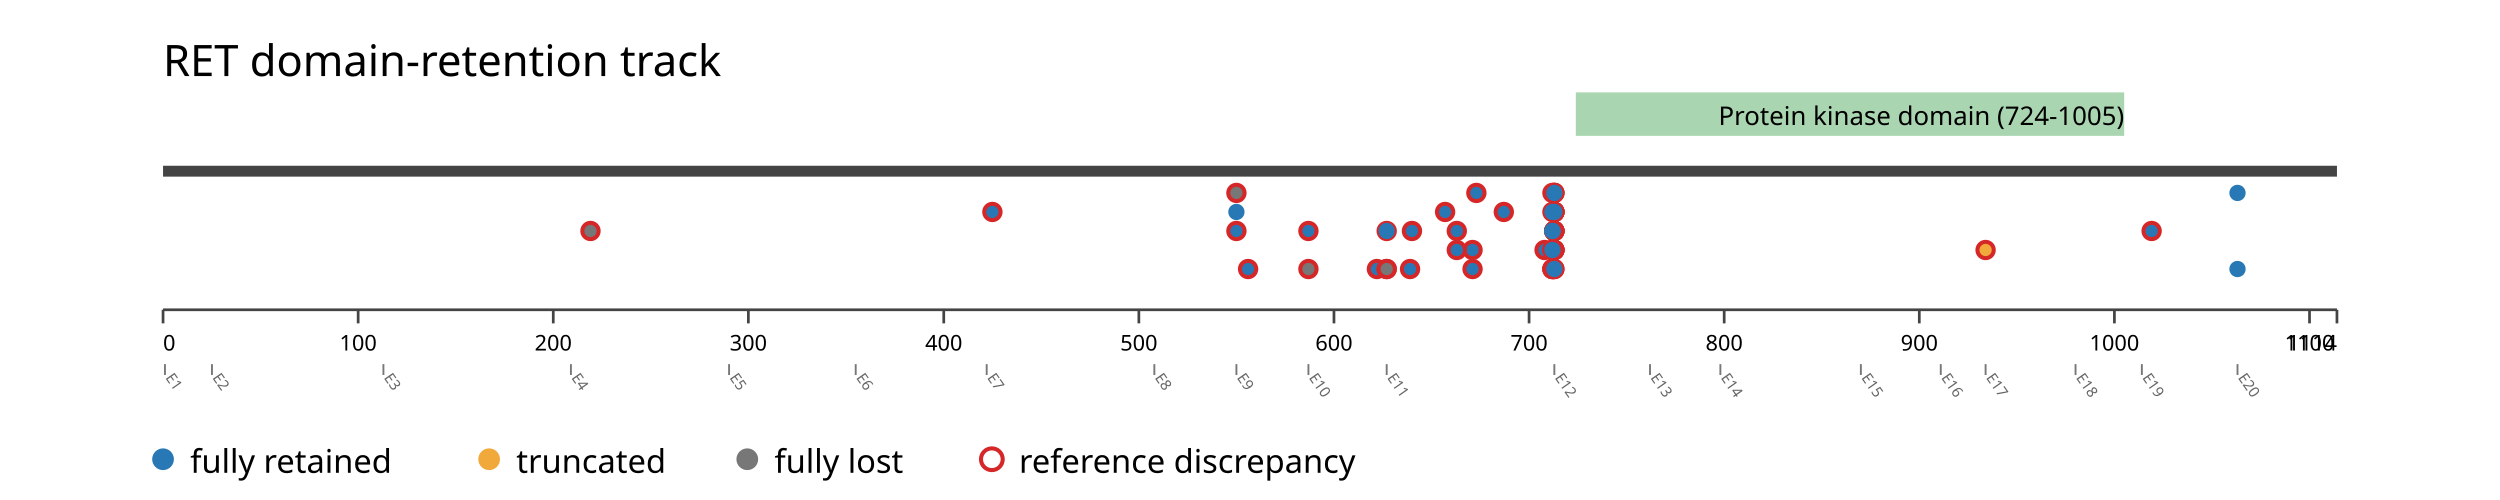
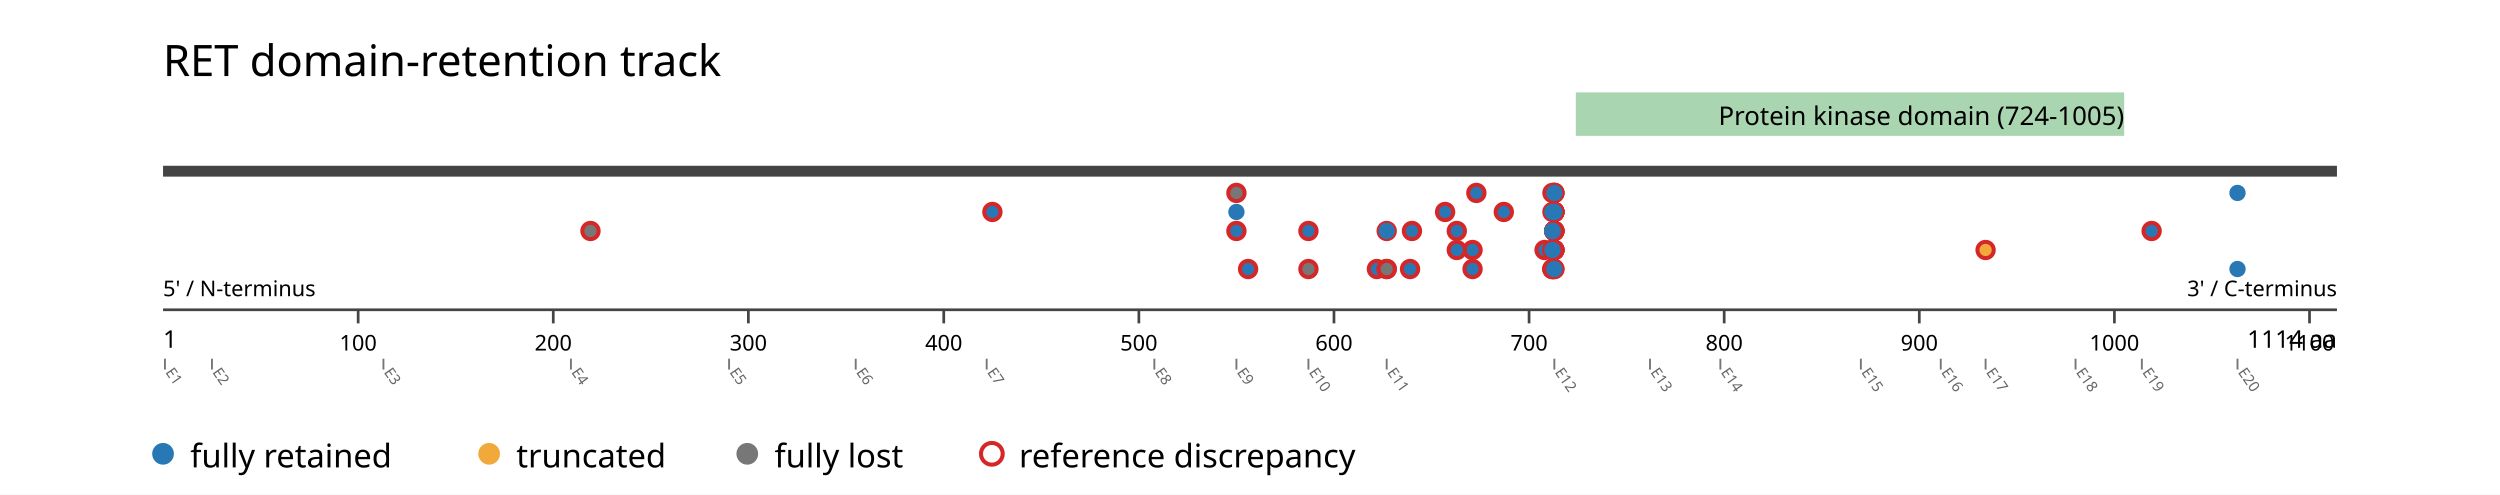
- <svg xmlns="http://www.w3.org/2000/svg" width="920" height="184" viewBox="0 0 920 184">
-   <rect width="920" height="184" fill="white" />
+ <svg xmlns="http://www.w3.org/2000/svg" width="920" height="182" viewBox="0 0 920 182">
+   <rect width="920" height="182" fill="white" />
  <text x="60" y="28" font-family="sans-serif" font-size="16">RET domain-retention track</text>
  <rect x="579.9" y="34.0" width="201.8" height="16.0" fill="#62b36f" opacity="0.55" />
  <text x="781.7" y="46.0" font-family="sans-serif" font-size="9.5" text-anchor="end">Protein kinase domain (724-1005)</text>
  <line x1="60.0" y1="63.0" x2="860.0" y2="63.0" stroke="#444" stroke-width="4" />
  <circle cx="571.3" cy="71.0" r="3" fill="#2878b5" stroke="none" stroke-width="0" />
  <circle cx="572.0" cy="78.0" r="3" fill="#2878b5" stroke="none" stroke-width="0" />
  <circle cx="572.0" cy="85.0" r="3" fill="#2878b5" stroke="none" stroke-width="0" />
  <circle cx="572.0" cy="92.0" r="3" fill="#2878b5" stroke="none" stroke-width="0" />
  <circle cx="572.0" cy="99.0" r="3" fill="#2878b5" stroke="none" stroke-width="0" />
  <circle cx="571.3" cy="71.0" r="3" fill="#2878b5" stroke="none" stroke-width="0" />
  <circle cx="572.0" cy="78.0" r="3" fill="#2878b5" stroke="none" stroke-width="0" />
  <circle cx="510.3" cy="85.0" r="3" fill="#2878b5" stroke="#d62728" stroke-width="1.5" />
  <circle cx="572.0" cy="92.0" r="3" fill="#2878b5" stroke="none" stroke-width="0" />
  <circle cx="571.3" cy="99.0" r="3" fill="#2878b5" stroke="none" stroke-width="0" />
  <circle cx="572.0" cy="71.0" r="3" fill="#2878b5" stroke="none" stroke-width="0" />
  <circle cx="571.3" cy="78.0" r="3" fill="#2878b5" stroke="none" stroke-width="0" />
  <circle cx="519.6" cy="85.0" r="3" fill="#2878b5" stroke="#d62728" stroke-width="1.5" />
  <circle cx="571.3" cy="92.0" r="3" fill="#2878b5" stroke="none" stroke-width="0" />
  <circle cx="572.0" cy="99.0" r="3" fill="#2878b5" stroke="none" stroke-width="0" />
  <circle cx="572.0" cy="71.0" r="3" fill="#2878b5" stroke="none" stroke-width="0" />
  <circle cx="571.3" cy="78.0" r="3" fill="#2878b5" stroke="none" stroke-width="0" />
  <circle cx="571.3" cy="85.0" r="3" fill="#2878b5" stroke="none" stroke-width="0" />
  <circle cx="572.0" cy="92.0" r="3" fill="#2878b5" stroke="none" stroke-width="0" />
  <circle cx="571.3" cy="99.0" r="3" fill="#2878b5" stroke="none" stroke-width="0" />
  <circle cx="571.3" cy="71.0" r="3" fill="#2878b5" stroke="none" stroke-width="0" />
  <circle cx="572.0" cy="78.0" r="3" fill="#2878b5" stroke="none" stroke-width="0" />
  <circle cx="572.0" cy="85.0" r="3" fill="#2878b5" stroke="#d62728" stroke-width="1.5" />
  <circle cx="571.3" cy="92.0" r="3" fill="#2878b5" stroke="#d62728" stroke-width="1.5" />
  <circle cx="518.9" cy="99.0" r="3" fill="#2878b5" stroke="#d62728" stroke-width="1.5" />
  <circle cx="572.0" cy="71.0" r="3" fill="#2878b5" stroke="none" stroke-width="0" />
  <circle cx="365.2" cy="78.0" r="3" fill="#2878b5" stroke="#d62728" stroke-width="1.5" />
  <circle cx="571.3" cy="85.0" r="3" fill="#2878b5" stroke="none" stroke-width="0" />
  <circle cx="572.0" cy="92.0" r="3" fill="#2878b5" stroke="none" stroke-width="0" />
  <circle cx="541.9" cy="99.0" r="3" fill="#2878b5" stroke="#d62728" stroke-width="1.5" />
  <circle cx="572.0" cy="71.0" r="3" fill="#2878b5" stroke="none" stroke-width="0" />
  <circle cx="571.3" cy="78.0" r="3" fill="#2878b5" stroke="none" stroke-width="0" />
  <circle cx="572.0" cy="85.0" r="3" fill="#2878b5" stroke="none" stroke-width="0" />
  <circle cx="572.0" cy="92.0" r="3" fill="#2878b5" stroke="none" stroke-width="0" />
  <circle cx="572.0" cy="99.0" r="3" fill="#2878b5" stroke="none" stroke-width="0" />
  <circle cx="571.3" cy="71.0" r="3" fill="#2878b5" stroke="none" stroke-width="0" />
  <circle cx="572.0" cy="78.0" r="3" fill="#2878b5" stroke="#d62728" stroke-width="1.5" />
  <circle cx="572.0" cy="85.0" r="3" fill="#2878b5" stroke="none" stroke-width="0" />
  <circle cx="571.3" cy="92.0" r="3" fill="#2878b5" stroke="none" stroke-width="0" />
  <circle cx="572.0" cy="99.0" r="3" fill="#2878b5" stroke="none" stroke-width="0" />
  <circle cx="571.3" cy="71.0" r="3" fill="#2878b5" stroke="none" stroke-width="0" />
  <circle cx="572.0" cy="78.0" r="3" fill="#2878b5" stroke="none" stroke-width="0" />
  <circle cx="571.3" cy="85.0" r="3" fill="#2878b5" stroke="none" stroke-width="0" />
  <circle cx="572.0" cy="92.0" r="3" fill="#2878b5" stroke="none" stroke-width="0" />
  <circle cx="571.3" cy="99.0" r="3" fill="#2878b5" stroke="none" stroke-width="0" />
  <circle cx="571.3" cy="71.0" r="3" fill="#2878b5" stroke="none" stroke-width="0" />
  <circle cx="572.0" cy="78.0" r="3" fill="#2878b5" stroke="none" stroke-width="0" />
  <circle cx="571.3" cy="85.0" r="3" fill="#2878b5" stroke="none" stroke-width="0" />
  <circle cx="572.0" cy="92.0" r="3" fill="#2878b5" stroke="none" stroke-width="0" />
  <circle cx="572.0" cy="99.0" r="3" fill="#2878b5" stroke="none" stroke-width="0" />
  <circle cx="572.0" cy="71.0" r="3" fill="#2878b5" stroke="none" stroke-width="0" />
  <circle cx="571.3" cy="78.0" r="3" fill="#2878b5" stroke="none" stroke-width="0" />
  <circle cx="571.3" cy="85.0" r="3" fill="#2878b5" stroke="none" stroke-width="0" />
  <circle cx="571.3" cy="92.0" r="3" fill="#2878b5" stroke="none" stroke-width="0" />
  <circle cx="571.3" cy="99.0" r="3" fill="#2878b5" stroke="none" stroke-width="0" />
  <circle cx="571.3" cy="71.0" r="3" fill="#2878b5" stroke="none" stroke-width="0" />
  <circle cx="572.0" cy="78.0" r="3" fill="#2878b5" stroke="none" stroke-width="0" />
  <circle cx="572.0" cy="85.0" r="3" fill="#2878b5" stroke="none" stroke-width="0" />
  <circle cx="571.3" cy="92.0" r="3" fill="#2878b5" stroke="none" stroke-width="0" />
  <circle cx="572.0" cy="99.0" r="3" fill="#2878b5" stroke="none" stroke-width="0" />
  <circle cx="455.0" cy="71.0" r="3" fill="#777777" stroke="#d62728" stroke-width="1.5" />
  <circle cx="571.3" cy="78.0" r="3" fill="#2878b5" stroke="none" stroke-width="0" />
  <circle cx="571.3" cy="85.0" r="3" fill="#2878b5" stroke="none" stroke-width="0" />
  <circle cx="571.3" cy="92.0" r="3" fill="#2878b5" stroke="none" stroke-width="0" />
  <circle cx="571.3" cy="99.0" r="3" fill="#2878b5" stroke="none" stroke-width="0" />
  <circle cx="572.0" cy="71.0" r="3" fill="#2878b5" stroke="none" stroke-width="0" />
  <circle cx="572.0" cy="78.0" r="3" fill="#2878b5" stroke="none" stroke-width="0" />
  <circle cx="571.3" cy="85.0" r="3" fill="#2878b5" stroke="none" stroke-width="0" />
  <circle cx="572.0" cy="92.0" r="3" fill="#2878b5" stroke="none" stroke-width="0" />
  <circle cx="571.3" cy="99.0" r="3" fill="#2878b5" stroke="none" stroke-width="0" />
  <circle cx="571.3" cy="71.0" r="3" fill="#2878b5" stroke="none" stroke-width="0" />
  <circle cx="572.0" cy="78.0" r="3" fill="#2878b5" stroke="none" stroke-width="0" />
  <circle cx="572.0" cy="85.0" r="3" fill="#2878b5" stroke="none" stroke-width="0" />
  <circle cx="571.3" cy="92.0" r="3" fill="#2878b5" stroke="none" stroke-width="0" />
  <circle cx="572.0" cy="99.0" r="3" fill="#2878b5" stroke="none" stroke-width="0" />
  <circle cx="571.3" cy="71.0" r="3" fill="#2878b5" stroke="none" stroke-width="0" />
  <circle cx="553.4" cy="78.0" r="3" fill="#2878b5" stroke="#d62728" stroke-width="1.5" />
  <circle cx="571.3" cy="85.0" r="3" fill="#2878b5" stroke="none" stroke-width="0" />
  <circle cx="572.0" cy="92.0" r="3" fill="#2878b5" stroke="none" stroke-width="0" />
  <circle cx="571.3" cy="99.0" r="3" fill="#2878b5" stroke="none" stroke-width="0" />
  <circle cx="572.0" cy="71.0" r="3" fill="#2878b5" stroke="none" stroke-width="0" />
  <circle cx="572.0" cy="78.0" r="3" fill="#777777" stroke="#d62728" stroke-width="1.5" />
  <circle cx="572.0" cy="85.0" r="3" fill="#2878b5" stroke="none" stroke-width="0" />
  <circle cx="572.0" cy="92.0" r="3" fill="#2878b5" stroke="none" stroke-width="0" />
  <circle cx="506.7" cy="99.0" r="3" fill="#2878b5" stroke="#d62728" stroke-width="1.5" />
  <circle cx="572.0" cy="71.0" r="3" fill="#2878b5" stroke="none" stroke-width="0" />
  <circle cx="572.0" cy="78.0" r="3" fill="#2878b5" stroke="none" stroke-width="0" />
  <circle cx="572.0" cy="85.0" r="3" fill="#2878b5" stroke="none" stroke-width="0" />
  <circle cx="572.0" cy="92.0" r="3" fill="#2878b5" stroke="none" stroke-width="0" />
  <circle cx="572.0" cy="99.0" r="3" fill="#2878b5" stroke="none" stroke-width="0" />
  <circle cx="572.0" cy="71.0" r="3" fill="#2878b5" stroke="none" stroke-width="0" />
  <circle cx="571.3" cy="78.0" r="3" fill="#2878b5" stroke="none" stroke-width="0" />
  <circle cx="571.3" cy="85.0" r="3" fill="#2878b5" stroke="none" stroke-width="0" />
  <circle cx="571.3" cy="92.0" r="3" fill="#2878b5" stroke="none" stroke-width="0" />
  <circle cx="571.3" cy="99.0" r="3" fill="#2878b5" stroke="none" stroke-width="0" />
  <circle cx="572.0" cy="71.0" r="3" fill="#2878b5" stroke="none" stroke-width="0" />
  <circle cx="572.0" cy="78.0" r="3" fill="#2878b5" stroke="none" stroke-width="0" />
  <circle cx="572.0" cy="85.0" r="3" fill="#2878b5" stroke="none" stroke-width="0" />
  <circle cx="541.9" cy="92.0" r="3" fill="#2878b5" stroke="#d62728" stroke-width="1.5" />
  <circle cx="571.3" cy="99.0" r="3" fill="#2878b5" stroke="none" stroke-width="0" />
  <circle cx="571.3" cy="71.0" r="3" fill="#2878b5" stroke="none" stroke-width="0" />
  <circle cx="571.3" cy="78.0" r="3" fill="#2878b5" stroke="none" stroke-width="0" />
  <circle cx="571.3" cy="85.0" r="3" fill="#2878b5" stroke="none" stroke-width="0" />
  <circle cx="568.4" cy="92.0" r="3" fill="#2878b5" stroke="#d62728" stroke-width="1.5" />
  <circle cx="572.0" cy="99.0" r="3" fill="#2878b5" stroke="none" stroke-width="0" />
  <circle cx="571.3" cy="71.0" r="3" fill="#2878b5" stroke="none" stroke-width="0" />
  <circle cx="455.0" cy="78.0" r="3" fill="#2878b5" stroke="none" stroke-width="0" />
  <circle cx="571.3" cy="85.0" r="3" fill="#2878b5" stroke="none" stroke-width="0" />
  <circle cx="572.0" cy="92.0" r="3" fill="#2878b5" stroke="#d62728" stroke-width="1.5" />
  <circle cx="571.3" cy="99.0" r="3" fill="#2878b5" stroke="none" stroke-width="0" />
  <circle cx="572.0" cy="71.0" r="3" fill="#2878b5" stroke="none" stroke-width="0" />
  <circle cx="572.0" cy="78.0" r="3" fill="#2878b5" stroke="none" stroke-width="0" />
  <circle cx="572.0" cy="85.0" r="3" fill="#2878b5" stroke="none" stroke-width="0" />
  <circle cx="572.0" cy="92.0" r="3" fill="#2878b5" stroke="none" stroke-width="0" />
  <circle cx="481.5" cy="99.0" r="3" fill="#777777" stroke="#d62728" stroke-width="1.5" />
  <circle cx="571.3" cy="71.0" r="3" fill="#2878b5" stroke="#d62728" stroke-width="1.5" />
  <circle cx="572.0" cy="78.0" r="3" fill="#2878b5" stroke="#d62728" stroke-width="1.5" />
  <circle cx="572.0" cy="85.0" r="3" fill="#2878b5" stroke="#d62728" stroke-width="1.5" />
  <circle cx="572.0" cy="92.0" r="3" fill="#2878b5" stroke="#d62728" stroke-width="1.5" />
  <circle cx="572.0" cy="99.0" r="3" fill="#2878b5" stroke="#d62728" stroke-width="1.5" />
  <circle cx="572.0" cy="71.0" r="3" fill="#2878b5" stroke="none" stroke-width="0" />
  <circle cx="572.0" cy="78.0" r="3" fill="#2878b5" stroke="#d62728" stroke-width="1.5" />
  <circle cx="572.0" cy="85.0" r="3" fill="#2878b5" stroke="#d62728" stroke-width="1.5" />
  <circle cx="572.0" cy="92.0" r="3" fill="#2878b5" stroke="#d62728" stroke-width="1.5" />
  <circle cx="571.3" cy="99.0" r="3" fill="#2878b5" stroke="#d62728" stroke-width="1.5" />
  <circle cx="572.0" cy="71.0" r="3" fill="#2878b5" stroke="#d62728" stroke-width="1.5" />
  <circle cx="571.3" cy="78.0" r="3" fill="#2878b5" stroke="none" stroke-width="0" />
  <circle cx="571.3" cy="85.0" r="3" fill="#2878b5" stroke="none" stroke-width="0" />
  <circle cx="572.0" cy="92.0" r="3" fill="#2878b5" stroke="none" stroke-width="0" />
  <circle cx="572.0" cy="99.0" r="3" fill="#2878b5" stroke="none" stroke-width="0" />
  <circle cx="572.0" cy="71.0" r="3" fill="#2878b5" stroke="none" stroke-width="0" />
  <circle cx="572.0" cy="78.0" r="3" fill="#2878b5" stroke="none" stroke-width="0" />
  <circle cx="572.0" cy="85.0" r="3" fill="#2878b5" stroke="none" stroke-width="0" />
  <circle cx="571.3" cy="92.0" r="3" fill="#2878b5" stroke="none" stroke-width="0" />
  <circle cx="571.3" cy="99.0" r="3" fill="#777777" stroke="#d62728" stroke-width="1.5" />
  <circle cx="571.3" cy="71.0" r="3" fill="#2878b5" stroke="none" stroke-width="0" />
  <circle cx="572.0" cy="78.0" r="3" fill="#2878b5" stroke="none" stroke-width="0" />
  <circle cx="481.5" cy="85.0" r="3" fill="#2878b5" stroke="#d62728" stroke-width="1.5" />
  <circle cx="571.3" cy="92.0" r="3" fill="#2878b5" stroke="none" stroke-width="0" />
  <circle cx="571.3" cy="99.0" r="3" fill="#2878b5" stroke="none" stroke-width="0" />
  <circle cx="571.3" cy="71.0" r="3" fill="#2878b5" stroke="none" stroke-width="0" />
  <circle cx="571.3" cy="78.0" r="3" fill="#2878b5" stroke="none" stroke-width="0" />
  <circle cx="572.0" cy="85.0" r="3" fill="#777777" stroke="#d62728" stroke-width="1.5" />
  <circle cx="571.3" cy="92.0" r="3" fill="#2878b5" stroke="none" stroke-width="0" />
  <circle cx="572.0" cy="99.0" r="3" fill="#2878b5" stroke="none" stroke-width="0" />
  <circle cx="571.3" cy="71.0" r="3" fill="#2878b5" stroke="none" stroke-width="0" />
  <circle cx="571.3" cy="78.0" r="3" fill="#2878b5" stroke="none" stroke-width="0" />
  <circle cx="572.0" cy="85.0" r="3" fill="#2878b5" stroke="none" stroke-width="0" />
  <circle cx="571.3" cy="92.0" r="3" fill="#2878b5" stroke="none" stroke-width="0" />
  <circle cx="572.0" cy="99.0" r="3" fill="#2878b5" stroke="none" stroke-width="0" />
  <circle cx="572.0" cy="71.0" r="3" fill="#2878b5" stroke="none" stroke-width="0" />
  <circle cx="572.0" cy="78.0" r="3" fill="#2878b5" stroke="none" stroke-width="0" />
  <circle cx="572.0" cy="85.0" r="3" fill="#2878b5" stroke="none" stroke-width="0" />
  <circle cx="572.0" cy="92.0" r="3" fill="#2878b5" stroke="none" stroke-width="0" />
  <circle cx="510.3" cy="99.0" r="3" fill="#777777" stroke="#d62728" stroke-width="1.5" />
  <circle cx="571.3" cy="71.0" r="3" fill="#2878b5" stroke="none" stroke-width="0" />
  <circle cx="572.0" cy="78.0" r="3" fill="#2878b5" stroke="none" stroke-width="0" />
  <circle cx="791.8" cy="85.0" r="3" fill="#2878b5" stroke="#d62728" stroke-width="1.5" />
  <circle cx="730.7" cy="92.0" r="3" fill="#f2a93b" stroke="#d62728" stroke-width="1.5" />
  <circle cx="459.3" cy="99.0" r="3" fill="#2878b5" stroke="#d62728" stroke-width="1.5" />
  <circle cx="543.3" cy="71.0" r="3" fill="#2878b5" stroke="#d62728" stroke-width="1.5" />
  <circle cx="572.0" cy="78.0" r="3" fill="#777777" stroke="#d62728" stroke-width="1.5" />
  <circle cx="572.0" cy="85.0" r="3" fill="#777777" stroke="#d62728" stroke-width="1.5" />
  <circle cx="572.0" cy="92.0" r="3" fill="#777777" stroke="#d62728" stroke-width="1.5" />
  <circle cx="823.4" cy="99.0" r="3" fill="#2878b5" stroke="none" stroke-width="0" />
  <circle cx="823.4" cy="71.0" r="3" fill="#2878b5" stroke="none" stroke-width="0" />
  <circle cx="571.3" cy="78.0" r="3" fill="#2878b5" stroke="none" stroke-width="0" />
  <circle cx="455.0" cy="85.0" r="3" fill="#2878b5" stroke="#d62728" stroke-width="1.5" />
  <circle cx="571.3" cy="92.0" r="3" fill="#777777" stroke="#d62728" stroke-width="1.5" />
  <circle cx="572.0" cy="99.0" r="3" fill="#2878b5" stroke="none" stroke-width="0" />
  <circle cx="572.0" cy="71.0" r="3" fill="#2878b5" stroke="none" stroke-width="0" />
  <circle cx="572.0" cy="78.0" r="3" fill="#2878b5" stroke="#d62728" stroke-width="1.5" />
  <circle cx="571.3" cy="85.0" r="3" fill="#2878b5" stroke="none" stroke-width="0" />
  <circle cx="572.0" cy="92.0" r="3" fill="#2878b5" stroke="#d62728" stroke-width="1.5" />
  <circle cx="510.3" cy="99.0" r="3" fill="#777777" stroke="#d62728" stroke-width="1.5" />
  <circle cx="572.0" cy="71.0" r="3" fill="#777777" stroke="#d62728" stroke-width="1.5" />
  <circle cx="531.8" cy="78.0" r="3" fill="#2878b5" stroke="#d62728" stroke-width="1.5" />
  <circle cx="536.1" cy="85.0" r="3" fill="#2878b5" stroke="#d62728" stroke-width="1.5" />
  <circle cx="571.3" cy="92.0" r="3" fill="#2878b5" stroke="#d62728" stroke-width="1.5" />
  <circle cx="571.3" cy="99.0" r="3" fill="#2878b5" stroke="#d62728" stroke-width="1.5" />
  <circle cx="572.0" cy="71.0" r="3" fill="#2878b5" stroke="none" stroke-width="0" />
  <circle cx="571.3" cy="78.0" r="3" fill="#777777" stroke="#d62728" stroke-width="1.5" />
  <circle cx="510.3" cy="85.0" r="3" fill="#2878b5" stroke="none" stroke-width="0" />
  <circle cx="571.3" cy="92.0" r="3" fill="#2878b5" stroke="#d62728" stroke-width="1.5" />
  <circle cx="572.0" cy="99.0" r="3" fill="#2878b5" stroke="#d62728" stroke-width="1.5" />
  <circle cx="572.0" cy="71.0" r="3" fill="#2878b5" stroke="#d62728" stroke-width="1.5" />
  <circle cx="572.0" cy="78.0" r="3" fill="#2878b5" stroke="none" stroke-width="0" />
  <circle cx="217.3" cy="85.0" r="3" fill="#777777" stroke="#d62728" stroke-width="1.5" />
  <circle cx="536.1" cy="92.0" r="3" fill="#2878b5" stroke="#d62728" stroke-width="1.5" />
  <circle cx="572.0" cy="99.0" r="3" fill="#2878b5" stroke="none" stroke-width="0" />
  <circle cx="572.0" cy="71.0" r="3" fill="#2878b5" stroke="none" stroke-width="0" />
  <circle cx="571.3" cy="78.0" r="3" fill="#2878b5" stroke="none" stroke-width="0" />
  <circle cx="571.3" cy="85.0" r="3" fill="#2878b5" stroke="none" stroke-width="0" />
  <circle cx="571.3" cy="92.0" r="3" fill="#2878b5" stroke="none" stroke-width="0" />
  <line x1="60.0" y1="114.0" x2="860.0" y2="114.0" stroke="#444444" stroke-width="1" />
-   <line x1="60.0" y1="114.0" x2="60.0" y2="119.0" stroke="#444444" stroke-width="1" />
-   <text x="60.0" y="129.0" font-family="sans-serif" font-size="8" text-anchor="start">0</text>
+   <text x="60.0" y="109.0" font-family="sans-serif" font-size="8" data-axis-end="5-prime" text-anchor="start">5' / N-terminus</text>
+   <text x="860.0" y="109.0" font-family="sans-serif" font-size="8" data-axis-end="3-prime" text-anchor="end">3' / C-terminus</text>
+   <text x="60.0" y="128.0" font-family="sans-serif" font-size="9">1</text>
+   <text x="860.0" y="128.0" font-family="sans-serif" font-size="9" text-anchor="end">1114 aa</text>
+   <line x1="60.7" y1="132.0" x2="60.7" y2="136.0" stroke="#777777" stroke-width="0.7" />
+   <text x="60.7" y="137.0" font-family="sans-serif" font-size="5.5" fill="#666666" transform="rotate(55 60.7 137.0)">E1</text>
+   <line x1="78.0" y1="132.0" x2="78.0" y2="136.0" stroke="#777777" stroke-width="0.7" />
+   <text x="78.0" y="137.0" font-family="sans-serif" font-size="5.5" fill="#666666" transform="rotate(55 78.0 137.0)">E2</text>
+   <line x1="141.1" y1="132.0" x2="141.1" y2="136.0" stroke="#777777" stroke-width="0.7" />
+   <text x="141.1" y="137.0" font-family="sans-serif" font-size="5.5" fill="#666666" transform="rotate(55 141.1 137.0)">E3</text>
+   <line x1="210.1" y1="132.0" x2="210.1" y2="136.0" stroke="#777777" stroke-width="0.7" />
+   <text x="210.1" y="137.0" font-family="sans-serif" font-size="5.5" fill="#666666" transform="rotate(55 210.1 137.0)">E4</text>
+   <line x1="268.3" y1="132.0" x2="268.3" y2="136.0" stroke="#777777" stroke-width="0.7" />
+   <text x="268.3" y="137.0" font-family="sans-serif" font-size="5.5" fill="#666666" transform="rotate(55 268.3 137.0)">E5</text>
+   <line x1="314.9" y1="132.0" x2="314.9" y2="136.0" stroke="#777777" stroke-width="0.7" />
+   <text x="314.9" y="137.0" font-family="sans-serif" font-size="5.5" fill="#666666" transform="rotate(55 314.9 137.0)">E6</text>
+   <line x1="363.1" y1="132.0" x2="363.1" y2="136.0" stroke="#777777" stroke-width="0.7" />
+   <text x="363.1" y="137.0" font-family="sans-serif" font-size="5.5" fill="#666666" transform="rotate(55 363.1 137.0)">E7</text>
+   <line x1="424.8" y1="132.0" x2="424.8" y2="136.0" stroke="#777777" stroke-width="0.7" />
+   <text x="424.8" y="137.0" font-family="sans-serif" font-size="5.5" fill="#666666" transform="rotate(55 424.8 137.0)">E8</text>
+   <line x1="455.0" y1="132.0" x2="455.0" y2="136.0" stroke="#777777" stroke-width="0.7" />
+   <text x="455.0" y="137.0" font-family="sans-serif" font-size="5.5" fill="#666666" transform="rotate(55 455.0 137.0)">E9</text>
+   <line x1="481.5" y1="132.0" x2="481.5" y2="136.0" stroke="#777777" stroke-width="0.7" />
+   <text x="481.5" y="137.0" font-family="sans-serif" font-size="5.5" fill="#666666" transform="rotate(55 481.5 137.0)">E10</text>
+   <line x1="510.3" y1="132.0" x2="510.3" y2="136.0" stroke="#777777" stroke-width="0.7" />
+   <text x="510.3" y="137.0" font-family="sans-serif" font-size="5.5" fill="#666666" transform="rotate(55 510.3 137.0)">E11</text>
+   <line x1="572.0" y1="132.0" x2="572.0" y2="136.0" stroke="#777777" stroke-width="0.7" />
+   <text x="572.0" y="137.0" font-family="sans-serif" font-size="5.5" fill="#666666" transform="rotate(55 572.0 137.0)">E12</text>
+   <line x1="607.2" y1="132.0" x2="607.2" y2="136.0" stroke="#777777" stroke-width="0.7" />
+   <text x="607.2" y="137.0" font-family="sans-serif" font-size="5.5" fill="#666666" transform="rotate(55 607.2 137.0)">E13</text>
+   <line x1="633.1" y1="132.0" x2="633.1" y2="136.0" stroke="#777777" stroke-width="0.7" />
+   <text x="633.1" y="137.0" font-family="sans-serif" font-size="5.5" fill="#666666" transform="rotate(55 633.1 137.0)">E14</text>
+   <line x1="684.8" y1="132.0" x2="684.8" y2="136.0" stroke="#777777" stroke-width="0.7" />
+   <text x="684.8" y="137.0" font-family="sans-serif" font-size="5.5" fill="#666666" transform="rotate(55 684.8 137.0)">E15</text>
+   <line x1="714.2" y1="132.0" x2="714.2" y2="136.0" stroke="#777777" stroke-width="0.7" />
+   <text x="714.2" y="137.0" font-family="sans-serif" font-size="5.5" fill="#666666" transform="rotate(55 714.2 137.0)">E16</text>
+   <line x1="730.7" y1="132.0" x2="730.7" y2="136.0" stroke="#777777" stroke-width="0.7" />
+   <text x="730.7" y="137.0" font-family="sans-serif" font-size="5.5" fill="#666666" transform="rotate(55 730.7 137.0)">E17</text>
+   <line x1="763.8" y1="132.0" x2="763.8" y2="136.0" stroke="#777777" stroke-width="0.7" />
+   <text x="763.8" y="137.0" font-family="sans-serif" font-size="5.5" fill="#666666" transform="rotate(55 763.8 137.0)">E18</text>
+   <line x1="788.2" y1="132.0" x2="788.2" y2="136.0" stroke="#777777" stroke-width="0.7" />
+   <text x="788.2" y="137.0" font-family="sans-serif" font-size="5.5" fill="#666666" transform="rotate(55 788.2 137.0)">E19</text>
+   <line x1="823.4" y1="132.0" x2="823.4" y2="136.0" stroke="#777777" stroke-width="0.7" />
+   <text x="823.4" y="137.0" font-family="sans-serif" font-size="5.5" fill="#666666" transform="rotate(55 823.4 137.0)">E20</text>
  <line x1="131.8" y1="114.0" x2="131.8" y2="119.0" stroke="#444444" stroke-width="1" />
  <text x="131.8" y="129.0" font-family="sans-serif" font-size="8" text-anchor="middle">100</text>
  <line x1="203.6" y1="114.0" x2="203.6" y2="119.0" stroke="#444444" stroke-width="1" />
  <text x="203.6" y="129.0" font-family="sans-serif" font-size="8" text-anchor="middle">200</text>
  <line x1="275.4" y1="114.0" x2="275.4" y2="119.0" stroke="#444444" stroke-width="1" />
  <text x="275.4" y="129.0" font-family="sans-serif" font-size="8" text-anchor="middle">300</text>
  <line x1="347.3" y1="114.0" x2="347.3" y2="119.0" stroke="#444444" stroke-width="1" />
  <text x="347.3" y="129.0" font-family="sans-serif" font-size="8" text-anchor="middle">400</text>
  <line x1="419.1" y1="114.0" x2="419.1" y2="119.0" stroke="#444444" stroke-width="1" />
  <text x="419.1" y="129.0" font-family="sans-serif" font-size="8" text-anchor="middle">500</text>
  <line x1="490.9" y1="114.0" x2="490.9" y2="119.0" stroke="#444444" stroke-width="1" />
  <text x="490.9" y="129.0" font-family="sans-serif" font-size="8" text-anchor="middle">600</text>
  <line x1="562.7" y1="114.0" x2="562.7" y2="119.0" stroke="#444444" stroke-width="1" />
  <text x="562.7" y="129.0" font-family="sans-serif" font-size="8" text-anchor="middle">700</text>
  <line x1="634.5" y1="114.0" x2="634.5" y2="119.0" stroke="#444444" stroke-width="1" />
  <text x="634.5" y="129.0" font-family="sans-serif" font-size="8" text-anchor="middle">800</text>
  <line x1="706.3" y1="114.0" x2="706.3" y2="119.0" stroke="#444444" stroke-width="1" />
  <text x="706.3" y="129.0" font-family="sans-serif" font-size="8" text-anchor="middle">900</text>
  <line x1="778.1" y1="114.0" x2="778.1" y2="119.0" stroke="#444444" stroke-width="1" />
  <text x="778.1" y="129.0" font-family="sans-serif" font-size="8" text-anchor="middle">1000</text>
  <line x1="849.9" y1="114.0" x2="849.9" y2="119.0" stroke="#444444" stroke-width="1" />
  <text x="849.9" y="129.0" font-family="sans-serif" font-size="8" text-anchor="middle">1100</text>
-   <line x1="860.0" y1="114.0" x2="860.0" y2="119.0" stroke="#444444" stroke-width="1" />
-   <text x="860.0" y="129.0" font-family="sans-serif" font-size="8" text-anchor="end">1114</text>
-   <line x1="60.7" y1="134.0" x2="60.7" y2="138.0" stroke="#777777" stroke-width="0.7" />
-   <text x="60.7" y="139.0" font-family="sans-serif" font-size="5.5" fill="#666666" transform="rotate(55 60.7 139.0)">E1</text>
-   <line x1="78.0" y1="134.0" x2="78.0" y2="138.0" stroke="#777777" stroke-width="0.7" />
-   <text x="78.0" y="139.0" font-family="sans-serif" font-size="5.5" fill="#666666" transform="rotate(55 78.0 139.0)">E2</text>
-   <line x1="141.1" y1="134.0" x2="141.1" y2="138.0" stroke="#777777" stroke-width="0.7" />
-   <text x="141.1" y="139.0" font-family="sans-serif" font-size="5.5" fill="#666666" transform="rotate(55 141.1 139.0)">E3</text>
-   <line x1="210.1" y1="134.0" x2="210.1" y2="138.0" stroke="#777777" stroke-width="0.7" />
-   <text x="210.1" y="139.0" font-family="sans-serif" font-size="5.5" fill="#666666" transform="rotate(55 210.1 139.0)">E4</text>
-   <line x1="268.3" y1="134.0" x2="268.3" y2="138.0" stroke="#777777" stroke-width="0.7" />
-   <text x="268.3" y="139.0" font-family="sans-serif" font-size="5.5" fill="#666666" transform="rotate(55 268.3 139.0)">E5</text>
-   <line x1="314.9" y1="134.0" x2="314.9" y2="138.0" stroke="#777777" stroke-width="0.7" />
-   <text x="314.9" y="139.0" font-family="sans-serif" font-size="5.5" fill="#666666" transform="rotate(55 314.9 139.0)">E6</text>
-   <line x1="363.1" y1="134.0" x2="363.1" y2="138.0" stroke="#777777" stroke-width="0.7" />
-   <text x="363.1" y="139.0" font-family="sans-serif" font-size="5.5" fill="#666666" transform="rotate(55 363.1 139.0)">E7</text>
-   <line x1="424.8" y1="134.0" x2="424.8" y2="138.0" stroke="#777777" stroke-width="0.7" />
-   <text x="424.8" y="139.0" font-family="sans-serif" font-size="5.5" fill="#666666" transform="rotate(55 424.8 139.0)">E8</text>
-   <line x1="455.0" y1="134.0" x2="455.0" y2="138.0" stroke="#777777" stroke-width="0.7" />
-   <text x="455.0" y="139.0" font-family="sans-serif" font-size="5.5" fill="#666666" transform="rotate(55 455.0 139.0)">E9</text>
-   <line x1="481.5" y1="134.0" x2="481.5" y2="138.0" stroke="#777777" stroke-width="0.7" />
-   <text x="481.5" y="139.0" font-family="sans-serif" font-size="5.5" fill="#666666" transform="rotate(55 481.5 139.0)">E10</text>
-   <line x1="510.3" y1="134.0" x2="510.3" y2="138.0" stroke="#777777" stroke-width="0.7" />
-   <text x="510.3" y="139.0" font-family="sans-serif" font-size="5.5" fill="#666666" transform="rotate(55 510.3 139.0)">E11</text>
-   <line x1="572.0" y1="134.0" x2="572.0" y2="138.0" stroke="#777777" stroke-width="0.7" />
-   <text x="572.0" y="139.0" font-family="sans-serif" font-size="5.5" fill="#666666" transform="rotate(55 572.0 139.0)">E12</text>
-   <line x1="607.2" y1="134.0" x2="607.2" y2="138.0" stroke="#777777" stroke-width="0.7" />
-   <text x="607.2" y="139.0" font-family="sans-serif" font-size="5.5" fill="#666666" transform="rotate(55 607.2 139.0)">E13</text>
-   <line x1="633.1" y1="134.0" x2="633.1" y2="138.0" stroke="#777777" stroke-width="0.7" />
-   <text x="633.1" y="139.0" font-family="sans-serif" font-size="5.5" fill="#666666" transform="rotate(55 633.1 139.0)">E14</text>
-   <line x1="684.8" y1="134.0" x2="684.8" y2="138.0" stroke="#777777" stroke-width="0.7" />
-   <text x="684.8" y="139.0" font-family="sans-serif" font-size="5.5" fill="#666666" transform="rotate(55 684.8 139.0)">E15</text>
-   <line x1="714.2" y1="134.0" x2="714.2" y2="138.0" stroke="#777777" stroke-width="0.7" />
-   <text x="714.2" y="139.0" font-family="sans-serif" font-size="5.5" fill="#666666" transform="rotate(55 714.2 139.0)">E16</text>
-   <line x1="730.7" y1="134.0" x2="730.7" y2="138.0" stroke="#777777" stroke-width="0.7" />
-   <text x="730.7" y="139.0" font-family="sans-serif" font-size="5.5" fill="#666666" transform="rotate(55 730.7 139.0)">E17</text>
-   <line x1="763.8" y1="134.0" x2="763.8" y2="138.0" stroke="#777777" stroke-width="0.7" />
-   <text x="763.8" y="139.0" font-family="sans-serif" font-size="5.5" fill="#666666" transform="rotate(55 763.8 139.0)">E18</text>
-   <line x1="788.2" y1="134.0" x2="788.2" y2="138.0" stroke="#777777" stroke-width="0.7" />
-   <text x="788.2" y="139.0" font-family="sans-serif" font-size="5.5" fill="#666666" transform="rotate(55 788.2 139.0)">E19</text>
-   <line x1="823.4" y1="134.0" x2="823.4" y2="138.0" stroke="#777777" stroke-width="0.7" />
-   <text x="823.4" y="139.0" font-family="sans-serif" font-size="5.5" fill="#666666" transform="rotate(55 823.4 139.0)">E20</text>
-   <circle cx="60" cy="169.0" r="4" fill="#2878b5" />
-   <text x="70" y="174.0" font-family="sans-serif" font-size="12">fully retained</text>
-   <circle cx="180" cy="169.0" r="4" fill="#f2a93b" />
-   <text x="190" y="174.0" font-family="sans-serif" font-size="12">truncated</text>
-   <circle cx="275" cy="169.0" r="4" fill="#777777" />
-   <text x="285" y="174.0" font-family="sans-serif" font-size="12">fully lost</text>
-   <circle cx="365" cy="169.0" r="4" fill="white" stroke="#d62728" stroke-width="1.5" />
-   <text x="375" y="174.0" font-family="sans-serif" font-size="12">reference discrepancy</text>
+   <circle cx="60" cy="167.0" r="4" fill="#2878b5" />
+   <text x="70" y="172.0" font-family="sans-serif" font-size="12">fully retained</text>
+   <circle cx="180" cy="167.0" r="4" fill="#f2a93b" />
+   <text x="190" y="172.0" font-family="sans-serif" font-size="12">truncated</text>
+   <circle cx="275" cy="167.0" r="4" fill="#777777" />
+   <text x="285" y="172.0" font-family="sans-serif" font-size="12">fully lost</text>
+   <circle cx="365" cy="167.0" r="4" fill="white" stroke="#d62728" stroke-width="1.5" />
+   <text x="375" y="172.0" font-family="sans-serif" font-size="12">reference discrepancy</text>
</svg>
